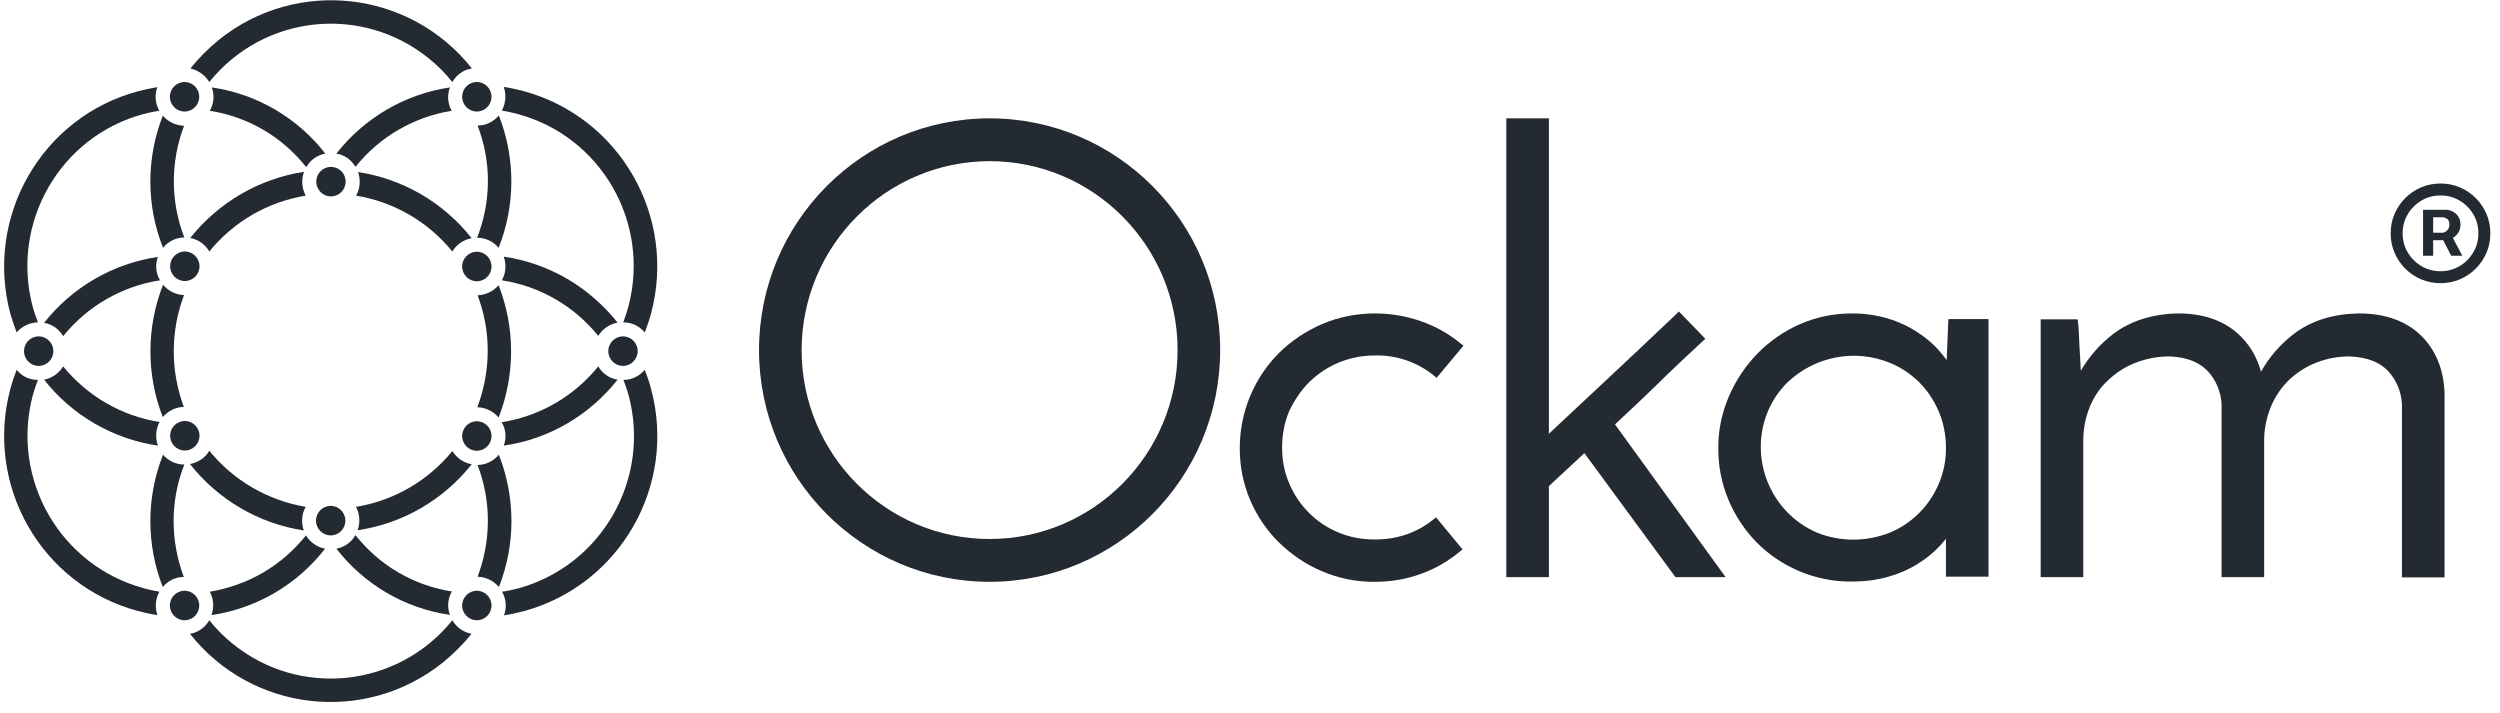
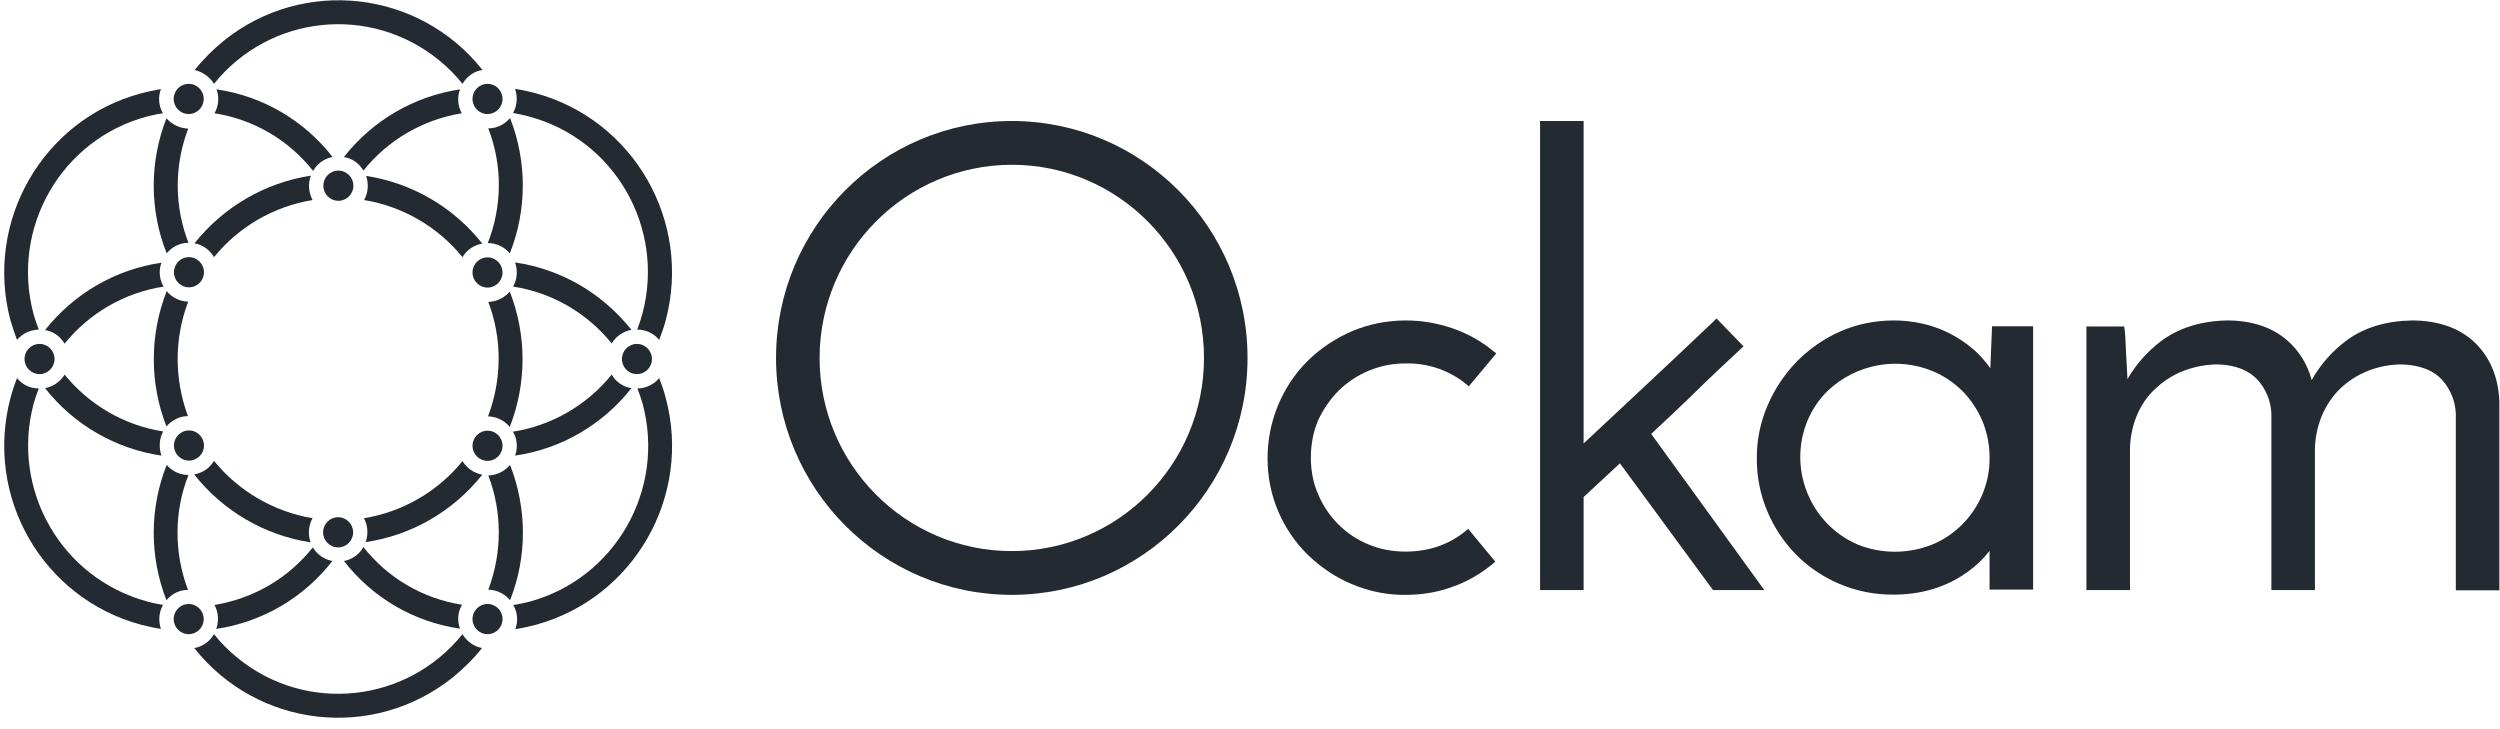
- <svg xmlns="http://www.w3.org/2000/svg" width="228" height="65" viewBox="0 0 228 65" fill="none">
+ <svg xmlns="http://www.w3.org/2000/svg" width="223" height="65" viewBox="0 0 223 65" fill="none">
  <path d="M119.406 34.843C121.014 33.273 123.179 32.398 125.411 32.42C127.331 32.376 129.206 33.004 130.724 34.215L131.015 34.462L133.47 31.523L133.18 31.299C132.108 30.424 130.903 29.751 129.608 29.302C128.269 28.831 126.84 28.584 125.411 28.584C123.759 28.584 122.107 28.898 120.589 29.549C119.138 30.177 117.799 31.052 116.661 32.174C114.361 34.462 113.066 37.603 113.066 40.879C113.066 42.516 113.379 44.132 114.026 45.635C114.651 47.093 115.544 48.395 116.661 49.494C117.799 50.593 119.116 51.491 120.567 52.096C122.085 52.747 123.737 53.084 125.389 53.061C126.818 53.061 128.224 52.837 129.564 52.343C130.858 51.895 132.041 51.199 133.091 50.346L133.381 50.1L130.97 47.183L130.68 47.407C129.206 48.596 127.42 49.202 125.367 49.202C124.228 49.202 123.09 49 122.04 48.552C120.031 47.721 118.424 46.106 117.576 44.087C117.129 43.055 116.928 41.956 116.928 40.834C116.928 39.69 117.129 38.545 117.576 37.491C118.045 36.504 118.647 35.606 119.406 34.843Z" fill="#242A31" />
  <path d="M151.149 35.045C152.443 33.767 153.827 32.465 155.234 31.164L155.524 30.895L153.113 28.405L152.845 28.674C150.725 30.693 148.693 32.6 146.729 34.44C144.965 36.078 143.157 37.783 141.259 39.555V10.793H137.375V52.635H141.259V44.334L144.496 41.327L152.801 52.635H157.377L147.287 38.703C148.626 37.468 149.921 36.235 151.149 35.045Z" fill="#242A31" />
  <path d="M177.536 32.847C177.357 32.6 177.179 32.353 176.956 32.106C176.375 31.411 175.683 30.828 174.924 30.334C174.076 29.773 173.161 29.347 172.201 29.055C171.129 28.741 170.035 28.584 168.919 28.584C167.289 28.584 165.682 28.898 164.186 29.549C162.735 30.177 161.418 31.097 160.302 32.218C159.186 33.363 158.293 34.709 157.668 36.167C157.021 37.67 156.686 39.308 156.708 40.946C156.708 42.561 157.021 44.132 157.646 45.612C158.248 47.048 159.119 48.35 160.191 49.449C161.284 50.571 162.602 51.446 164.053 52.074C165.593 52.725 167.245 53.061 168.919 53.039C170.035 53.039 171.174 52.904 172.245 52.59C173.205 52.321 174.12 51.917 174.969 51.378C175.728 50.907 176.397 50.346 177 49.696C177.156 49.516 177.313 49.314 177.469 49.135C177.469 49.382 177.469 49.629 177.469 49.875V52.59H181.353V29.1H177.692L177.536 32.847ZM175.036 34.866C175.795 35.629 176.397 36.549 176.822 37.536C177.246 38.568 177.469 39.667 177.469 40.789C177.491 41.933 177.268 43.055 176.822 44.109C175.973 46.129 174.366 47.744 172.357 48.574C170.214 49.427 167.825 49.427 165.704 48.574C161.441 46.734 159.454 41.776 161.24 37.491C161.664 36.504 162.267 35.606 163.026 34.866C165.526 32.488 169.187 31.792 172.357 33.093C173.361 33.497 174.254 34.103 175.036 34.866Z" fill="#242A31" />
  <path d="M220.756 30.558C219.394 29.257 217.496 28.584 215.13 28.584C212.831 28.629 210.889 29.212 209.326 30.356C208.053 31.299 206.982 32.51 206.201 33.901C205.843 32.533 205.084 31.276 204.013 30.356C202.674 29.19 200.865 28.584 198.655 28.584C196.311 28.629 194.324 29.257 192.739 30.446C191.534 31.366 190.529 32.51 189.77 33.812C189.748 33.408 189.726 32.959 189.703 32.51C189.659 31.927 189.637 31.366 189.614 30.828C189.592 30.289 189.57 29.818 189.525 29.459L189.48 29.122H186.109V52.635H189.994V40.183C189.994 39.129 190.195 38.074 190.596 37.087C190.976 36.167 191.534 35.337 192.271 34.664C193.007 33.968 193.856 33.43 194.793 33.071C195.798 32.69 196.869 32.488 197.941 32.51C199.459 32.578 200.597 33.049 201.356 33.856C202.115 34.686 202.562 35.763 202.607 36.885V52.635H206.491V40.026C206.513 38.994 206.736 37.962 207.138 37.02C207.518 36.122 208.076 35.315 208.768 34.642C209.482 33.968 210.331 33.43 211.246 33.071C212.228 32.69 213.277 32.488 214.349 32.51C215.889 32.578 217.072 33.049 217.809 33.856C218.568 34.686 219.014 35.763 219.059 36.908V52.657H222.943V35.808C222.854 33.632 222.117 31.882 220.756 30.558Z" fill="#242A31" />
  <path d="M90.251 14.697C99.717 14.697 107.396 22.414 107.396 31.927C107.396 41.44 99.717 49.157 90.251 49.157C80.786 49.157 73.107 41.44 73.107 31.927C73.129 22.414 80.786 14.719 90.251 14.697ZM90.251 10.793C78.643 10.793 69.223 20.261 69.223 31.927C69.223 43.593 78.643 53.061 90.251 53.061C101.86 53.061 111.28 43.593 111.28 31.927C111.28 20.261 101.86 10.793 90.251 10.793Z" fill="#242A31" />
  <path d="M16.832 10.171C17.571 10.171 18.171 9.568 18.171 8.825C18.171 8.081 17.571 7.479 16.832 7.479C16.092 7.479 15.492 8.081 15.492 8.825C15.492 9.568 16.092 10.171 16.832 10.171Z" fill="#242A31" />
  <path d="M16.855 25.629C17.595 25.629 18.195 25.027 18.195 24.283C18.195 23.54 17.595 22.937 16.855 22.937C16.115 22.937 15.516 23.54 15.516 24.283C15.516 25.027 16.115 25.629 16.855 25.629Z" fill="#242A31" />
  <path d="M43.488 56.568C44.228 56.568 44.827 55.965 44.827 55.222C44.827 54.478 44.228 53.876 43.488 53.876C42.748 53.876 42.148 54.478 42.148 55.222C42.148 55.965 42.748 56.568 43.488 56.568Z" fill="#242A31" />
  <path d="M3.527 33.37C4.267 33.37 4.866 32.767 4.866 32.023C4.866 31.28 4.267 30.677 3.527 30.677C2.787 30.677 2.188 31.28 2.188 32.023C2.188 32.767 2.787 33.37 3.527 33.37Z" fill="#242A31" />
  <path d="M56.816 33.37C57.556 33.37 58.155 32.767 58.155 32.023C58.155 31.28 57.556 30.677 56.816 30.677C56.076 30.677 55.477 31.28 55.477 32.023C55.477 32.767 56.076 33.37 56.816 33.37Z" fill="#242A31" />
  <path d="M43.488 10.171C44.228 10.171 44.827 9.568 44.827 8.825C44.827 8.081 44.228 7.479 43.488 7.479C42.748 7.479 42.148 8.081 42.148 8.825C42.148 9.568 42.748 10.171 43.488 10.171Z" fill="#242A31" />
  <path d="M43.488 41.11C44.228 41.11 44.827 40.507 44.827 39.764C44.827 39.02 44.228 38.418 43.488 38.418C42.748 38.418 42.148 39.02 42.148 39.764C42.148 40.507 42.748 41.11 43.488 41.11Z" fill="#242A31" />
  <path d="M16.855 41.087C17.595 41.087 18.195 40.485 18.195 39.741C18.195 38.998 17.595 38.395 16.855 38.395C16.115 38.395 15.516 38.998 15.516 39.741C15.516 40.485 16.115 41.087 16.855 41.087Z" fill="#242A31" />
  <path d="M43.488 25.652C44.228 25.652 44.827 25.049 44.827 24.306C44.827 23.562 44.228 22.959 43.488 22.959C42.748 22.959 42.148 23.562 42.148 24.306C42.148 25.049 42.748 25.652 43.488 25.652Z" fill="#242A31" />
  <path d="M30.16 48.828C30.899 48.828 31.499 48.225 31.499 47.482C31.499 46.738 30.899 46.136 30.16 46.136C29.42 46.136 28.82 46.738 28.82 47.482C28.82 48.225 29.42 48.828 30.16 48.828Z" fill="#242A31" />
  <path d="M30.183 17.912C30.923 17.912 31.523 17.309 31.523 16.565C31.523 15.822 30.923 15.219 30.183 15.219C29.443 15.219 28.844 15.822 28.844 16.565C28.844 17.309 29.443 17.912 30.183 17.912Z" fill="#242A31" />
  <path d="M16.832 56.568C17.571 56.568 18.171 55.965 18.171 55.222C18.171 54.478 17.571 53.876 16.832 53.876C16.092 53.876 15.492 54.478 15.492 55.222C15.492 55.965 16.092 56.568 16.832 56.568Z" fill="#242A31" />
  <path d="M19.086 7.479C24.042 1.331 32.994 0.367 39.133 5.347C39.914 5.976 40.629 6.694 41.254 7.479C41.477 7.097 41.789 6.761 42.191 6.536C42.459 6.379 42.727 6.29 43.04 6.245C37.392 -0.89 27.056 -2.056 19.979 3.62C19.019 4.405 18.126 5.28 17.367 6.245C18.059 6.402 18.707 6.851 19.086 7.479Z" fill="#242A31" />
  <path d="M32.417 15.219C34.605 12.482 37.73 10.665 41.19 10.104C40.833 9.453 40.766 8.668 41.034 7.972C36.949 8.578 33.243 10.732 30.676 14.008C31.413 14.12 32.038 14.569 32.417 15.219Z" fill="#242A31" />
  <path d="M23.999 11.831C25.517 12.706 26.834 13.873 27.928 15.242C28.152 14.86 28.464 14.524 28.866 14.299C29.112 14.165 29.379 14.053 29.67 14.008C27.125 10.732 23.397 8.556 19.311 7.972C19.423 8.242 19.468 8.556 19.468 8.847C19.468 9.296 19.356 9.722 19.133 10.104C20.852 10.373 22.504 10.956 23.999 11.831Z" fill="#242A31" />
  <path d="M43.512 21.681C44.271 21.681 44.985 22.017 45.476 22.6C47.017 18.719 47.017 14.411 45.498 10.53C45.298 10.754 45.074 10.956 44.806 11.113C44.427 11.338 44.003 11.45 43.556 11.45C44.829 14.748 44.806 18.383 43.512 21.681Z" fill="#242A31" />
  <path d="M41.254 22.937C41.633 22.286 42.281 21.86 43.017 21.725C40.45 18.472 36.744 16.318 32.659 15.69C32.905 16.408 32.838 17.193 32.48 17.844C35.918 18.405 39.044 20.222 41.254 22.937Z" fill="#242A31" />
  <path d="M47.194 10.395C54.829 12.437 59.339 20.312 57.307 27.963C57.173 28.456 57.017 28.927 56.838 29.398C57.285 29.398 57.731 29.511 58.111 29.735C58.379 29.892 58.602 30.094 58.803 30.318C59.026 29.735 59.227 29.152 59.383 28.568C61.727 19.751 56.526 10.687 47.752 8.309C47.15 8.152 46.569 8.017 45.944 7.927C46.19 8.645 46.123 9.431 45.766 10.081C46.257 10.171 46.725 10.261 47.194 10.395Z" fill="#242A31" />
  <path d="M51.726 25.427C49.94 24.395 47.976 23.7 45.944 23.408C46.19 24.126 46.145 24.911 45.766 25.562C49.226 26.101 52.351 27.895 54.561 30.633C54.941 30.004 55.588 29.556 56.325 29.421C55.052 27.828 53.49 26.459 51.726 25.427Z" fill="#242A31" />
  <path d="M46.099 39.764C46.099 40.056 46.055 40.347 45.943 40.639C50.051 40.056 53.756 37.879 56.324 34.626C55.587 34.514 54.94 34.065 54.56 33.415C52.35 36.152 49.202 37.969 45.742 38.508C45.988 38.866 46.099 39.315 46.099 39.764Z" fill="#242A31" />
  <path d="M43.531 37.139C44.29 37.161 44.982 37.498 45.473 38.081C46.991 34.2 46.991 29.892 45.473 26.011C44.982 26.572 44.29 26.908 43.554 26.931C44.804 30.206 44.781 33.841 43.531 37.139Z" fill="#242A31" />
  <path d="M43.555 52.597C44.314 52.619 45.006 52.956 45.497 53.539C47.037 49.658 47.015 45.35 45.497 41.469C45.006 42.052 44.314 42.389 43.555 42.411C44.805 45.664 44.805 49.299 43.555 52.597Z" fill="#242A31" />
  <path d="M59.38 35.478C59.224 34.873 59.023 34.289 58.8 33.728C58.309 34.312 57.594 34.648 56.858 34.648C57.036 35.097 57.193 35.568 57.327 36.039C59.38 43.712 54.849 51.61 47.214 53.674C46.745 53.786 46.276 53.898 45.785 53.965C46.165 54.616 46.232 55.424 45.964 56.119C46.566 56.03 47.169 55.895 47.772 55.738C56.523 53.36 61.747 44.296 59.38 35.478Z" fill="#242A31" />
  <path d="M32.617 48.357C36.725 47.751 40.431 45.597 43.02 42.344C42.283 42.209 41.636 41.761 41.257 41.132C39.047 43.847 35.921 45.664 32.461 46.225C32.818 46.876 32.863 47.661 32.617 48.357Z" fill="#242A31" />
  <path d="M36.346 52.216C34.828 51.341 33.511 50.174 32.417 48.805C32.194 49.187 31.881 49.523 31.479 49.748C31.234 49.882 30.966 49.995 30.676 50.039C33.221 53.315 36.926 55.491 41.034 56.075C40.766 55.379 40.833 54.594 41.213 53.943C39.494 53.674 37.842 53.091 36.346 52.216Z" fill="#242A31" />
  <path d="M23.999 52.216C22.504 53.091 20.852 53.674 19.133 53.966C19.49 54.616 19.535 55.401 19.289 56.097C23.397 55.491 27.102 53.315 29.647 50.039C28.911 49.905 28.286 49.456 27.906 48.828C26.812 50.197 25.495 51.341 23.999 52.216Z" fill="#242A31" />
  <path d="M41.255 56.568C36.3 62.715 27.325 63.68 21.209 58.7C20.427 58.071 19.713 57.353 19.088 56.568C18.865 56.95 18.552 57.286 18.15 57.51C17.882 57.667 17.614 57.757 17.324 57.802C22.972 64.937 33.286 66.103 40.385 60.427C41.345 59.642 42.238 58.767 42.997 57.802C42.282 57.667 41.635 57.219 41.255 56.568Z" fill="#242A31" />
  <path d="M16.811 42.366C16.365 42.366 15.918 42.254 15.539 42.03C15.293 41.873 15.048 41.693 14.869 41.469C13.329 45.35 13.329 49.658 14.847 53.539C15.025 53.315 15.271 53.113 15.516 52.956C15.896 52.731 16.342 52.619 16.767 52.619C15.516 49.299 15.516 45.642 16.811 42.366Z" fill="#242A31" />
  <path d="M19.088 41.11C18.708 41.761 18.061 42.187 17.324 42.321C19.892 45.575 23.597 47.751 27.705 48.379C27.459 47.661 27.504 46.876 27.883 46.225C24.423 45.642 21.298 43.825 19.088 41.11Z" fill="#242A31" />
  <path d="M1.517 30.318C2.009 29.735 2.723 29.421 3.46 29.398C3.281 28.95 3.125 28.479 2.991 28.008C0.937 20.334 5.469 12.437 13.104 10.395C13.572 10.283 14.041 10.171 14.532 10.104C14.153 9.453 14.086 8.645 14.354 7.95C13.751 8.04 13.148 8.174 12.568 8.331C3.794 10.687 -1.407 19.774 0.937 28.591C1.116 29.174 1.294 29.735 1.517 30.318Z" fill="#242A31" />
  <path d="M8.618 38.62C10.404 39.652 12.369 40.347 14.4 40.639C14.155 39.921 14.199 39.136 14.556 38.485C11.096 37.947 7.971 36.129 5.761 33.415C5.381 34.043 4.734 34.492 4.02 34.626C5.27 36.219 6.832 37.588 8.618 38.62Z" fill="#242A31" />
  <path d="M13.127 53.651C5.493 51.587 0.961 43.712 2.992 36.039C3.126 35.568 3.283 35.097 3.461 34.648C3.015 34.648 2.568 34.536 2.189 34.312C1.943 34.155 1.698 33.953 1.519 33.728C1.296 34.289 1.095 34.895 0.939 35.478C-1.405 44.296 3.774 53.337 12.547 55.715C13.15 55.873 13.752 56.007 14.355 56.097C14.11 55.379 14.177 54.616 14.534 53.965C14.087 53.876 13.596 53.786 13.127 53.651Z" fill="#242A31" />
  <path d="M16.811 21.658C15.539 18.383 15.539 14.748 16.789 11.472C16.052 11.45 15.338 11.113 14.847 10.553C13.329 14.434 13.329 18.741 14.869 22.601C15.338 22.017 16.052 21.658 16.811 21.658Z" fill="#242A31" />
  <path d="M14.244 24.283C14.244 23.992 14.311 23.7 14.4 23.431C10.293 24.036 6.587 26.19 4.02 29.443C4.31 29.488 4.6 29.601 4.846 29.735C5.225 29.959 5.538 30.274 5.761 30.655C7.971 27.918 11.118 26.101 14.601 25.562C14.355 25.181 14.244 24.732 14.244 24.283Z" fill="#242A31" />
  <path d="M27.728 15.668C23.643 16.296 19.937 18.45 17.348 21.703C18.084 21.838 18.709 22.287 19.089 22.937C21.299 20.222 24.424 18.405 27.884 17.844C27.527 17.171 27.46 16.386 27.728 15.668Z" fill="#242A31" />
  <path d="M16.788 26.908C16.052 26.886 15.337 26.549 14.868 25.966C13.351 29.847 13.328 34.155 14.846 38.036C15.337 37.475 16.029 37.116 16.766 37.116C15.538 33.818 15.538 30.184 16.788 26.908Z" fill="#242A31" />
-   <path d="M220.984 23.326V19.133H223.109C223.279 19.133 223.465 19.183 223.665 19.281C223.866 19.376 224.037 19.523 224.177 19.724C224.321 19.921 224.393 20.171 224.393 20.474C224.393 20.781 224.319 21.042 224.171 21.258C224.023 21.47 223.844 21.631 223.631 21.741C223.423 21.851 223.226 21.906 223.04 21.906H221.506V21.224H222.756C222.881 21.224 223.016 21.162 223.16 21.037C223.308 20.912 223.381 20.724 223.381 20.474C223.381 20.217 223.308 20.042 223.16 19.951C223.016 19.861 222.889 19.815 222.779 19.815H221.904V23.326H220.984ZM223.518 21.349L224.563 23.326H223.552L222.529 21.349H223.518ZM222.575 25.826C221.946 25.826 221.357 25.709 220.808 25.474C220.258 25.239 219.775 24.914 219.359 24.497C218.942 24.08 218.616 23.597 218.381 23.048C218.147 22.499 218.029 21.91 218.029 21.281C218.029 20.652 218.147 20.063 218.381 19.514C218.616 18.965 218.942 18.482 219.359 18.065C219.775 17.648 220.258 17.323 220.808 17.088C221.357 16.853 221.946 16.736 222.575 16.736C223.203 16.736 223.792 16.853 224.342 17.088C224.891 17.323 225.374 17.648 225.79 18.065C226.207 18.482 226.533 18.965 226.768 19.514C227.003 20.063 227.12 20.652 227.12 21.281C227.12 21.91 227.003 22.499 226.768 23.048C226.533 23.597 226.207 24.08 225.79 24.497C225.374 24.914 224.891 25.239 224.342 25.474C223.792 25.709 223.203 25.826 222.575 25.826ZM222.575 24.736C223.211 24.736 223.79 24.58 224.313 24.27C224.836 23.959 225.253 23.542 225.563 23.02C225.874 22.497 226.029 21.917 226.029 21.281C226.029 20.645 225.874 20.065 225.563 19.542C225.253 19.02 224.836 18.603 224.313 18.292C223.79 17.982 223.211 17.826 222.575 17.826C221.938 17.826 221.359 17.982 220.836 18.292C220.313 18.603 219.897 19.02 219.586 19.542C219.275 20.065 219.12 20.645 219.12 21.281C219.12 21.917 219.275 22.497 219.586 23.02C219.897 23.542 220.313 23.959 220.836 24.27C221.359 24.58 221.938 24.736 222.575 24.736Z" fill="#242A31" />
</svg>
